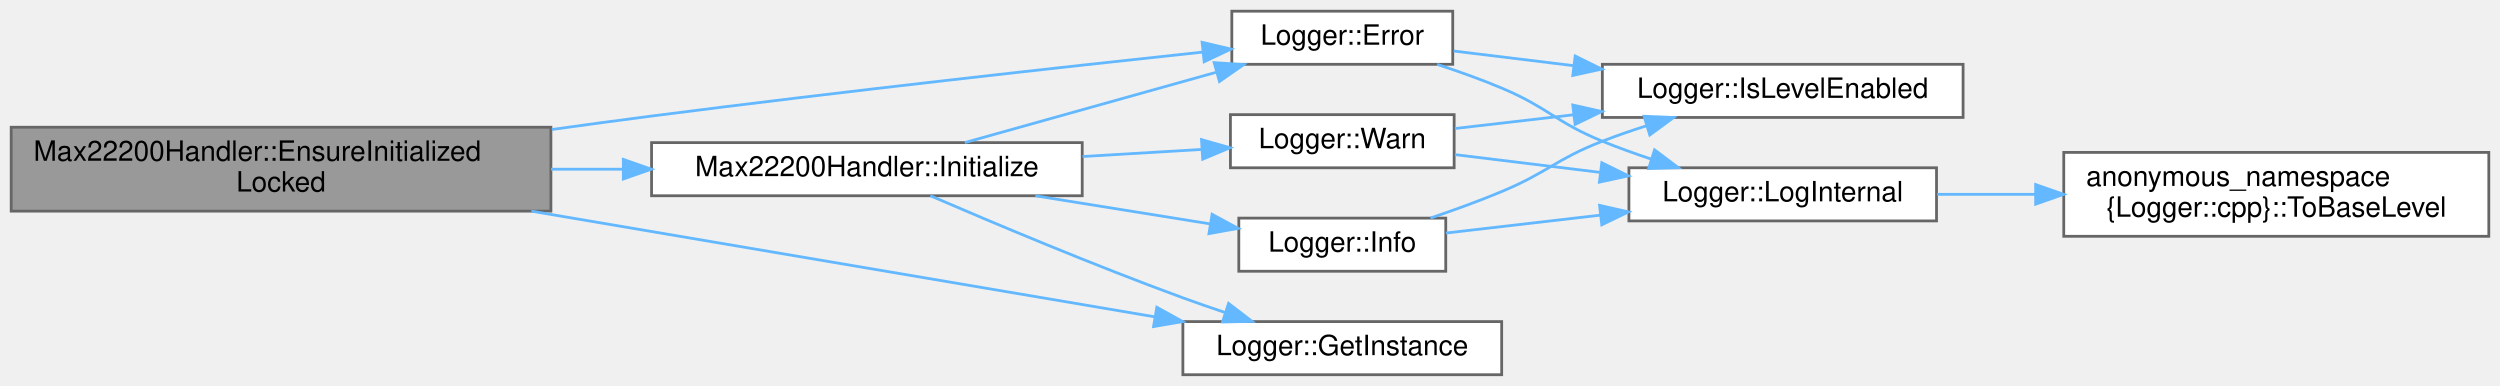
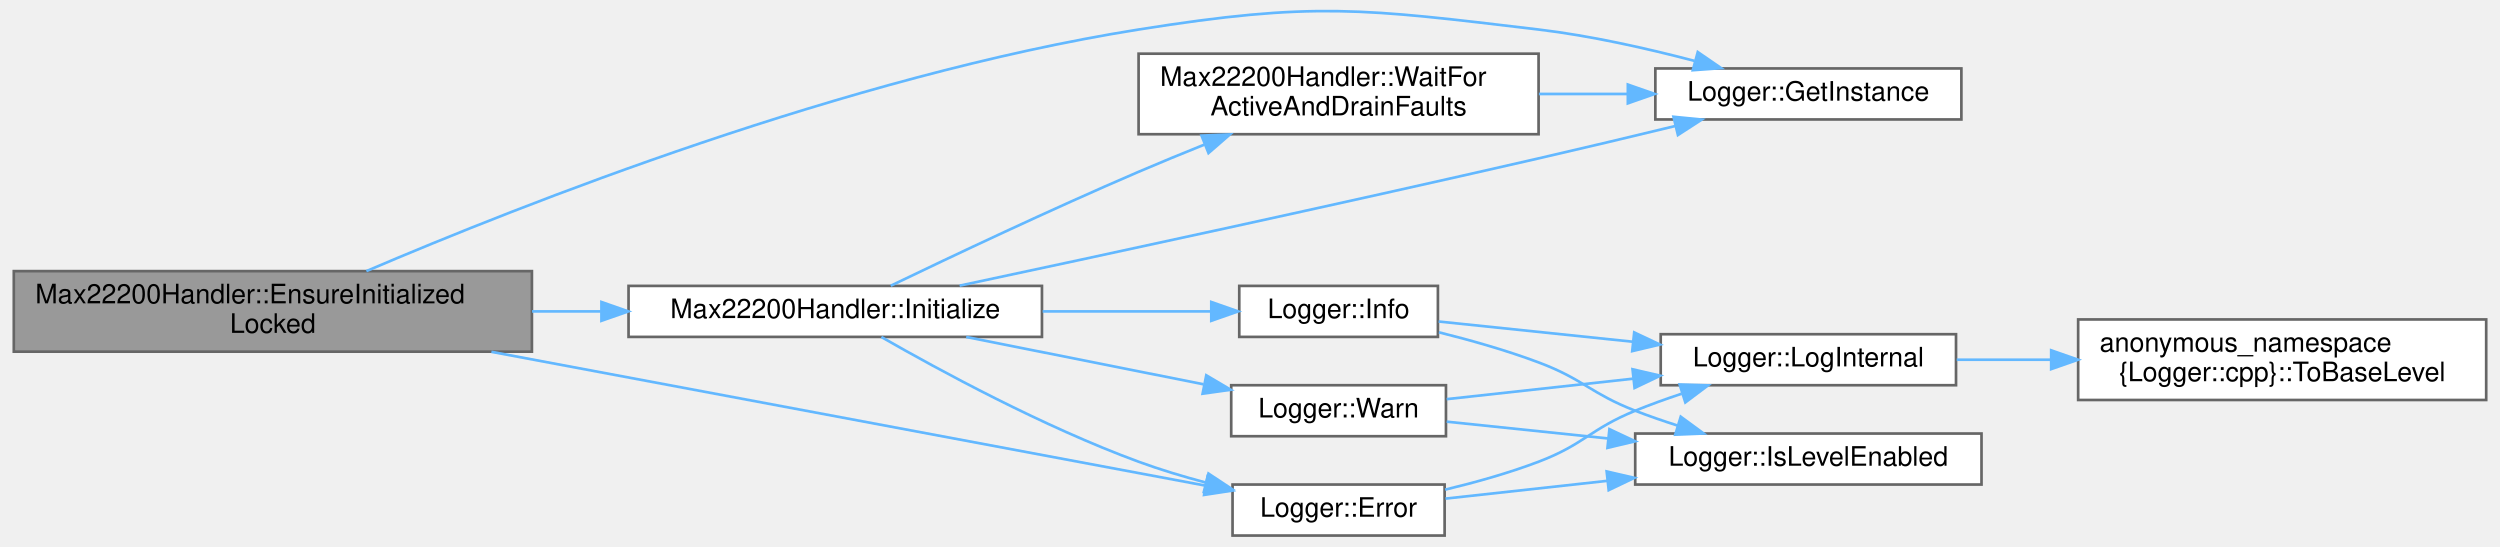
- <svg xmlns="http://www.w3.org/2000/svg" xmlns:xlink="http://www.w3.org/1999/xlink" width="894pt" height="138pt" viewBox="0.00 0.00 894.00 138.00">
-   <g id="graph0" class="graph" transform="scale(1 1) rotate(0) translate(4 134)">
+ <svg xmlns="http://www.w3.org/2000/svg" xmlns:xlink="http://www.w3.org/1999/xlink" width="929pt" height="203pt" viewBox="0.00 0.00 929.00 203.50">
+   <g id="graph0" class="graph" transform="scale(1 1) rotate(0) translate(4 199.5)">
    <g id="Node000001" class="node">
      <g id="a_Node000001">
        <a xlink:title=" ">
-           <polygon fill="#999999" stroke="#666666" points="193,-88.5 0,-88.5 0,-58.5 193,-58.5 193,-88.5" />
-           <text text-anchor="start" x="8" y="-76.5" font-family="Helvetica,sans-Serif" font-size="10.00">Max22200Handler::EnsureInitialized</text>
-           <text text-anchor="middle" x="96.5" y="-65.5" font-family="Helvetica,sans-Serif" font-size="10.00">Locked</text>
+           <polygon fill="#999999" stroke="#666666" points="193,-98.5 0,-98.5 0,-68.5 193,-68.5 193,-98.5" />
+           <text text-anchor="start" x="8" y="-86.5" font-family="Helvetica,sans-Serif" font-size="10.00">Max22200Handler::EnsureInitialized</text>
+           <text text-anchor="middle" x="96.5" y="-75.5" font-family="Helvetica,sans-Serif" font-size="10.00">Locked</text>
        </a>
      </g>
    </g>
    <g id="Node000002" class="node">
      <g id="a_Node000002">
        <a xlink:href="classLogger.html#adce17848a5844e053bfd314863dc1404" target="_top" xlink:title="Log error message.">
-           <polygon fill="white" stroke="#666666" points="515.5,-130 436.5,-130 436.5,-111 515.5,-111 515.5,-130" />
-           <text text-anchor="middle" x="476" y="-118" font-family="Helvetica,sans-Serif" font-size="10.00">Logger::Error</text>
+           <polygon fill="white" stroke="#666666" points="533,-19 454,-19 454,0 533,0 533,-19" />
+           <text text-anchor="middle" x="493.5" y="-7" font-family="Helvetica,sans-Serif" font-size="10.00">Logger::Error</text>
        </a>
      </g>
    </g>
    <g id="edge1_Node000001_Node000002" class="edge">
      <g id="a_edge1_Node000001_Node000002">
        <a xlink:title=" ">
-           <path fill="none" stroke="#63b8ff" d="M193.33,-87.69C205.34,-89.37 217.45,-91.01 229,-92.5 297.26,-101.31 376.36,-110.06 426.04,-115.37" />
-           <polygon fill="#63b8ff" stroke="#63b8ff" points="425.87,-118.87 436.18,-116.45 426.61,-111.91 425.87,-118.87" />
+           <path fill="none" stroke="#63b8ff" d="M177.91,-68.44C257.67,-53.49 377.3,-31.08 443.69,-18.64" />
+           <polygon fill="#63b8ff" stroke="#63b8ff" points="444.69,-22.02 453.88,-16.74 443.4,-15.14 444.69,-22.02" />
        </a>
      </g>
    </g>
    <g id="Node000006" class="node">
      <g id="a_Node000006">
        <a xlink:href="classLogger.html#a5789d11f8f1356e2192c0023a089cbc4" target="_top" xlink:title="Get singleton instance.">
-           <polygon fill="white" stroke="#666666" points="533,-19 419,-19 419,0 533,0 533,-19" />
-           <text text-anchor="middle" x="476" y="-7" font-family="Helvetica,sans-Serif" font-size="10.00">Logger::GetInstance</text>
+           <polygon fill="white" stroke="#666666" points="725.5,-174 611.5,-174 611.5,-155 725.5,-155 725.5,-174" />
+           <text text-anchor="middle" x="668.5" y="-162" font-family="Helvetica,sans-Serif" font-size="10.00">Logger::GetInstance</text>
        </a>
      </g>
    </g>
    <g id="edge5_Node000001_Node000006" class="edge">
      <g id="a_edge5_Node000001_Node000006">
        <a xlink:title=" ">
-           <path fill="none" stroke="#63b8ff" d="M186.01,-58.49C254.23,-46.93 347.08,-31.19 408.92,-20.7" />
-           <polygon fill="#63b8ff" stroke="#63b8ff" points="409.68,-24.12 418.95,-19 408.51,-17.22 409.68,-24.12" />
+           <path fill="none" stroke="#63b8ff" d="M131.34,-98.51C189,-123.17 310.56,-171.24 419,-188.5 484.4,-198.91 502.24,-196.32 568,-188.5 587.32,-186.2 608.32,-181.48 626.03,-176.83" />
+           <polygon fill="#63b8ff" stroke="#63b8ff" points="627.3,-180.11 636.03,-174.11 625.46,-173.35 627.3,-180.11" />
        </a>
      </g>
    </g>
    <g id="Node000007" class="node">
      <g id="a_Node000007">
        <a xlink:href="classMax22200Handler.html#a0dce05cd6639a10e52c0f669b72baf52" target="_top" xlink:title="Initialize driver (ENABLE HIGH, read/clear STATUS, set ACTIVE).">
-           <polygon fill="white" stroke="#666666" points="383,-83 229,-83 229,-64 383,-64 383,-83" />
-           <text text-anchor="middle" x="306" y="-71" font-family="Helvetica,sans-Serif" font-size="10.00">Max22200Handler::Initialize</text>
+           <polygon fill="white" stroke="#666666" points="383,-93 229,-93 229,-74 383,-74 383,-93" />
+           <text text-anchor="middle" x="306" y="-81" font-family="Helvetica,sans-Serif" font-size="10.00">Max22200Handler::Initialize</text>
        </a>
      </g>
    </g>
    <g id="edge6_Node000001_Node000007" class="edge">
      <g id="a_edge6_Node000001_Node000007">
        <a xlink:title=" ">
-           <path fill="none" stroke="#63b8ff" d="M193.05,-73.5C201.6,-73.5 210.22,-73.5 218.68,-73.5" />
-           <polygon fill="#63b8ff" stroke="#63b8ff" points="218.9,-77 228.9,-73.5 218.9,-70 218.9,-77" />
+           <path fill="none" stroke="#63b8ff" d="M193.05,-83.5C201.6,-83.5 210.22,-83.5 218.68,-83.5" />
+           <polygon fill="#63b8ff" stroke="#63b8ff" points="218.9,-87 228.9,-83.5 218.9,-80 218.9,-87" />
        </a>
      </g>
    </g>
    <g id="Node000003" class="node">
      <g id="a_Node000003">
        <a xlink:href="classLogger.html#af9e84e0ff6bd538e4f9ed8dcebc3e2f0" target="_top" xlink:title="Check if log level is enabled for tag.">
-           <polygon fill="white" stroke="#666666" points="698,-111 569,-111 569,-92 698,-92 698,-111" />
-           <text text-anchor="middle" x="633.5" y="-99" font-family="Helvetica,sans-Serif" font-size="10.00">Logger::IsLevelEnabled</text>
+           <polygon fill="white" stroke="#666666" points="733,-38 604,-38 604,-19 733,-19 733,-38" />
+           <text text-anchor="middle" x="668.5" y="-26" font-family="Helvetica,sans-Serif" font-size="10.00">Logger::IsLevelEnabled</text>
        </a>
      </g>
    </g>
    <g id="edge2_Node000002_Node000003" class="edge">
      <g id="a_edge2_Node000002_Node000003">
        <a xlink:title=" ">
-           <path fill="none" stroke="#63b8ff" d="M515.84,-115.75C528.85,-114.16 543.82,-112.34 558.6,-110.53" />
-           <polygon fill="#63b8ff" stroke="#63b8ff" points="559.28,-113.97 568.78,-109.29 558.43,-107.02 559.28,-113.97" />
+           <path fill="none" stroke="#63b8ff" d="M533.32,-13.76C551.13,-15.72 572.86,-18.11 593.6,-20.38" />
+           <polygon fill="#63b8ff" stroke="#63b8ff" points="593.36,-23.88 603.68,-21.49 594.12,-16.92 593.36,-23.88" />
        </a>
      </g>
    </g>
    <g id="Node000004" class="node">
      <g id="a_Node000004">
        <a xlink:href="classLogger.html#a6adb205db597526fb91ad20067400394" target="_top" xlink:title="Internal logging method.">
-           <polygon fill="white" stroke="#666666" points="688.5,-74 578.5,-74 578.5,-55 688.5,-55 688.5,-74" />
-           <text text-anchor="middle" x="633.5" y="-62" font-family="Helvetica,sans-Serif" font-size="10.00">Logger::LogInternal</text>
+           <polygon fill="white" stroke="#666666" points="723.5,-75 613.5,-75 613.5,-56 723.5,-56 723.5,-75" />
+           <text text-anchor="middle" x="668.5" y="-63" font-family="Helvetica,sans-Serif" font-size="10.00">Logger::LogInternal</text>
        </a>
      </g>
    </g>
    <g id="edge3_Node000002_Node000004" class="edge">
      <g id="a_edge3_Node000002_Node000004">
        <a xlink:title=" ">
-           <path fill="none" stroke="#63b8ff" d="M509.92,-110.98C517.59,-108.47 525.66,-105.59 533,-102.5 549.68,-95.48 552.25,-90.35 569,-83.5 574.53,-81.24 580.42,-79.12 586.31,-77.16" />
-           <polygon fill="#63b8ff" stroke="#63b8ff" points="587.67,-80.41 596.14,-74.05 585.55,-73.73 587.67,-80.41" />
+           <path fill="none" stroke="#63b8ff" d="M533.19,-17.1C544.58,-19.83 556.95,-23.3 568,-27.5 584.91,-33.92 587.25,-39.65 604,-46.5 609.53,-48.76 615.42,-50.88 621.31,-52.84" />
+           <polygon fill="#63b8ff" stroke="#63b8ff" points="620.55,-56.27 631.14,-55.95 622.67,-49.59 620.55,-56.27" />
        </a>
      </g>
    </g>
    <g id="Node000005" class="node">
      <g id="a_Node000005">
        <a xlink:href="namespaceanonymous__namespace_02Logger_8cpp_03.html#a9d2b496fa1b4f4e28667d14e4b8cb190" target="_top" xlink:title=" ">
-           <polygon fill="white" stroke="#666666" points="886,-79.5 734,-79.5 734,-49.5 886,-49.5 886,-79.5" />
-           <text text-anchor="start" x="742" y="-67.5" font-family="Helvetica,sans-Serif" font-size="10.00">anonymous_namespace</text>
-           <text text-anchor="middle" x="810" y="-56.5" font-family="Helvetica,sans-Serif" font-size="10.00">{Logger::cpp}::ToBaseLevel</text>
+           <polygon fill="white" stroke="#666666" points="921,-80.5 769,-80.5 769,-50.5 921,-50.5 921,-80.5" />
+           <text text-anchor="start" x="777" y="-68.5" font-family="Helvetica,sans-Serif" font-size="10.00">anonymous_namespace</text>
+           <text text-anchor="middle" x="845" y="-57.5" font-family="Helvetica,sans-Serif" font-size="10.00">{Logger::cpp}::ToBaseLevel</text>
        </a>
      </g>
    </g>
    <g id="edge4_Node000004_Node000005" class="edge">
      <g id="a_edge4_Node000004_Node000005">
        <a xlink:title=" ">
-           <path fill="none" stroke="#63b8ff" d="M688.76,-64.5C699.93,-64.5 711.96,-64.5 723.93,-64.5" />
-           <polygon fill="#63b8ff" stroke="#63b8ff" points="723.95,-68 733.95,-64.5 723.95,-61 723.95,-68" />
+           <path fill="none" stroke="#63b8ff" d="M723.76,-65.5C734.93,-65.5 746.96,-65.5 758.93,-65.5" />
+           <polygon fill="#63b8ff" stroke="#63b8ff" points="758.95,-69 768.95,-65.5 758.95,-62 758.95,-69" />
        </a>
      </g>
    </g>
    <g id="edge7_Node000007_Node000002" class="edge">
      <g id="a_edge7_Node000007_Node000002">
        <a xlink:title=" ">
-           <path fill="none" stroke="#63b8ff" d="M341,-83.01C366.87,-90.25 402.7,-100.27 430.8,-108.13" />
-           <polygon fill="#63b8ff" stroke="#63b8ff" points="430.19,-111.6 440.77,-110.92 432.08,-104.86 430.19,-111.6" />
+           <path fill="none" stroke="#63b8ff" d="M323.18,-73.96C344.51,-61.72 383.49,-40.54 419,-27.5 426.98,-24.57 435.62,-21.97 444.07,-19.73" />
+           <polygon fill="#63b8ff" stroke="#63b8ff" points="445.03,-23.09 453.87,-17.25 443.31,-16.31 445.03,-23.09" />
        </a>
      </g>
    </g>
    <g id="edge8_Node000007_Node000006" class="edge">
      <g id="a_edge8_Node000007_Node000006">
        <a xlink:title=" ">
-           <path fill="none" stroke="#63b8ff" d="M328.69,-64C351.11,-54.32 387.21,-39.12 419,-27.5 423.85,-25.73 428.97,-23.95 434.07,-22.25" />
-           <polygon fill="#63b8ff" stroke="#63b8ff" points="435.34,-25.51 443.75,-19.06 433.16,-18.86 435.34,-25.51" />
+           <path fill="none" stroke="#63b8ff" d="M352.33,-93.09C404.44,-104.18 492.51,-123.16 568,-140.5 584.64,-144.32 602.8,-148.66 619,-152.58" />
+           <polygon fill="#63b8ff" stroke="#63b8ff" points="618.26,-156 628.8,-154.96 619.91,-149.2 618.26,-156" />
        </a>
      </g>
    </g>
    <g id="Node000008" class="node">
      <g id="a_Node000008">
        <a xlink:href="classLogger.html#a4681229c521795685fc14f6b55c82300" target="_top" xlink:title="Log info message.">
-           <polygon fill="white" stroke="#666666" points="513,-56 439,-56 439,-37 513,-37 513,-56" />
-           <text text-anchor="middle" x="476" y="-44" font-family="Helvetica,sans-Serif" font-size="10.00">Logger::Info</text>
+           <polygon fill="white" stroke="#666666" points="530.5,-93 456.5,-93 456.5,-74 530.5,-74 530.5,-93" />
+           <text text-anchor="middle" x="493.5" y="-81" font-family="Helvetica,sans-Serif" font-size="10.00">Logger::Info</text>
        </a>
      </g>
    </g>
    <g id="edge9_Node000007_Node000008" class="edge">
      <g id="a_edge9_Node000007_Node000008">
        <a xlink:title=" ">
-           <path fill="none" stroke="#63b8ff" d="M366.23,-63.98C386.73,-60.69 409.39,-57.04 428.7,-53.94" />
-           <polygon fill="#63b8ff" stroke="#63b8ff" points="429.44,-57.37 438.75,-52.33 428.32,-50.46 429.44,-57.37" />
+           <path fill="none" stroke="#63b8ff" d="M383.25,-83.5C404.5,-83.5 426.94,-83.5 445.92,-83.5" />
+           <polygon fill="#63b8ff" stroke="#63b8ff" points="446.08,-87 456.08,-83.5 446.08,-80 446.08,-87" />
        </a>
      </g>
    </g>
    <g id="Node000009" class="node">
      <g id="a_Node000009">
-         <a xlink:href="classLogger.html#aaa95ffa14d07a965d4a85bdec82cba26" target="_top" xlink:title="Log warning message.">
-           <polygon fill="white" stroke="#666666" points="516,-93 436,-93 436,-74 516,-74 516,-93" />
-           <text text-anchor="middle" x="476" y="-81" font-family="Helvetica,sans-Serif" font-size="10.00">Logger::Warn</text>
+         <a xlink:href="classMax22200Handler.html#a46a1ed5c96b117192f0cae05c4f9627b" target="_top" xlink:title="Bring the chip from POR through to a verified ACTIVE=1, UVM=0 state, then drain POR-latched fault bit...">
+           <polygon fill="white" stroke="#666666" points="568,-179.5 419,-179.5 419,-149.5 568,-149.5 568,-179.5" />
+           <text text-anchor="start" x="427" y="-167.5" font-family="Helvetica,sans-Serif" font-size="10.00">Max22200Handler::WaitFor</text>
+           <text text-anchor="middle" x="493.5" y="-156.5" font-family="Helvetica,sans-Serif" font-size="10.00">ActiveAndDrainFaults</text>
        </a>
      </g>
    </g>
    <g id="edge12_Node000007_Node000009" class="edge">
      <g id="a_edge12_Node000007_Node000009">
        <a xlink:title=" ">
-           <path fill="none" stroke="#63b8ff" d="M383.14,-78.03C397.52,-78.89 412.22,-79.76 425.52,-80.55" />
-           <polygon fill="#63b8ff" stroke="#63b8ff" points="425.66,-84.07 435.85,-81.17 426.08,-77.08 425.66,-84.07" />
+           <path fill="none" stroke="#63b8ff" d="M326.67,-93.06C348.91,-103.77 386.3,-121.47 419,-135.5 426.88,-138.88 435.3,-142.34 443.52,-145.64" />
+           <polygon fill="#63b8ff" stroke="#63b8ff" points="442.45,-148.98 453.04,-149.42 445.04,-142.48 442.45,-148.98" />
+         </a>
+       </g>
+     </g>
+     <g id="Node000010" class="node">
+       <g id="a_Node000010">
+         <a xlink:href="classLogger.html#aaa95ffa14d07a965d4a85bdec82cba26" target="_top" xlink:title="Log warning message.">
+           <polygon fill="white" stroke="#666666" points="533.5,-56 453.5,-56 453.5,-37 533.5,-37 533.5,-56" />
+           <text text-anchor="middle" x="493.5" y="-44" font-family="Helvetica,sans-Serif" font-size="10.00">Logger::Warn</text>
+         </a>
+       </g>
+     </g>
+     <g id="edge14_Node000007_Node000010" class="edge">
+       <g id="a_edge14_Node000007_Node000010">
+         <a xlink:title=" ">
+           <path fill="none" stroke="#63b8ff" d="M354.77,-73.97C381.9,-68.56 415.8,-61.8 443.18,-56.34" />
+           <polygon fill="#63b8ff" stroke="#63b8ff" points="444.21,-59.7 453.33,-54.31 442.84,-52.84 444.21,-59.7" />
        </a>
      </g>
    </g>
    <g id="edge10_Node000008_Node000003" class="edge">
      <g id="a_edge10_Node000008_Node000003">
        <a xlink:title=" ">
-           <path fill="none" stroke="#63b8ff" d="M507.51,-56.01C515.86,-58.84 524.85,-62.1 533,-65.5 549.51,-72.39 552.32,-77.03 569,-83.5 574.07,-85.47 579.45,-87.33 584.85,-89.05" />
-           <polygon fill="#63b8ff" stroke="#63b8ff" points="583.92,-92.42 594.51,-91.99 585.96,-85.73 583.92,-92.42" />
+           <path fill="none" stroke="#63b8ff" d="M530.86,-75.71C542.85,-72.72 556.15,-68.94 568,-64.5 584.75,-58.23 587.32,-52.97 604,-46.5 609.07,-44.53 614.45,-42.67 619.85,-40.95" />
+           <polygon fill="#63b8ff" stroke="#63b8ff" points="620.96,-44.27 629.51,-38.01 618.92,-37.58 620.96,-44.27" />
        </a>
      </g>
    </g>
    <g id="edge11_Node000008_Node000004" class="edge">
      <g id="a_edge11_Node000008_Node000004">
        <a xlink:title=" ">
-           <path fill="none" stroke="#63b8ff" d="M513.07,-50.67C529.49,-52.58 549.44,-54.89 568.3,-57.07" />
-           <polygon fill="#63b8ff" stroke="#63b8ff" points="568,-60.56 578.33,-58.23 568.8,-53.6 568,-60.56" />
-         </a>
-       </g>
-     </g>
-     <g id="edge13_Node000009_Node000003" class="edge">
-       <g id="a_edge13_Node000009_Node000003">
-         <a xlink:title=" ">
-           <path fill="none" stroke="#63b8ff" d="M516.24,-88.04C529.18,-89.54 544.02,-91.26 558.68,-92.95" />
-           <polygon fill="#63b8ff" stroke="#63b8ff" points="558.43,-96.45 568.77,-94.12 559.24,-89.5 558.43,-96.45" />
-         </a>
-       </g>
-     </g>
-     <g id="edge14_Node000009_Node000004" class="edge">
-       <g id="a_edge14_Node000009_Node000004">
-         <a xlink:title=" ">
-           <path fill="none" stroke="#63b8ff" d="M516.24,-78.71C531.96,-76.78 550.49,-74.52 568.08,-72.37" />
-           <polygon fill="#63b8ff" stroke="#63b8ff" points="568.8,-75.81 578.3,-71.12 567.95,-68.86 568.8,-75.81" />
+           <path fill="none" stroke="#63b8ff" d="M530.77,-79.73C551.75,-77.54 578.78,-74.73 603.25,-72.18" />
+           <polygon fill="#63b8ff" stroke="#63b8ff" points="603.62,-75.67 613.2,-71.15 602.89,-68.7 603.62,-75.67" />
+         </a>
+       </g>
+     </g>
+     <g id="edge13_Node000009_Node000006" class="edge">
+       <g id="a_edge13_Node000009_Node000006">
+         <a xlink:title=" ">
+           <path fill="none" stroke="#63b8ff" d="M568.12,-164.5C579.06,-164.5 590.28,-164.5 601.07,-164.5" />
+           <polygon fill="#63b8ff" stroke="#63b8ff" points="601.25,-168 611.25,-164.5 601.25,-161 601.25,-168" />
+         </a>
+       </g>
+     </g>
+     <g id="edge15_Node000010_Node000003" class="edge">
+       <g id="a_edge15_Node000010_Node000003">
+         <a xlink:title=" ">
+           <path fill="none" stroke="#63b8ff" d="M533.76,-42.42C551.58,-40.56 573.26,-38.31 593.93,-36.16" />
+           <polygon fill="#63b8ff" stroke="#63b8ff" points="594.39,-39.63 603.97,-35.11 593.66,-32.66 594.39,-39.63" />
+         </a>
+       </g>
+     </g>
+     <g id="edge16_Node000010_Node000004" class="edge">
+       <g id="a_edge16_Node000010_Node000004">
+         <a xlink:title=" ">
+           <path fill="none" stroke="#63b8ff" d="M533.76,-50.81C554.25,-53.06 579.85,-55.87 603.15,-58.43" />
+           <polygon fill="#63b8ff" stroke="#63b8ff" points="603,-61.94 613.32,-59.55 603.76,-54.98 603,-61.94" />
        </a>
      </g>
    </g>
  </g>
</svg>
